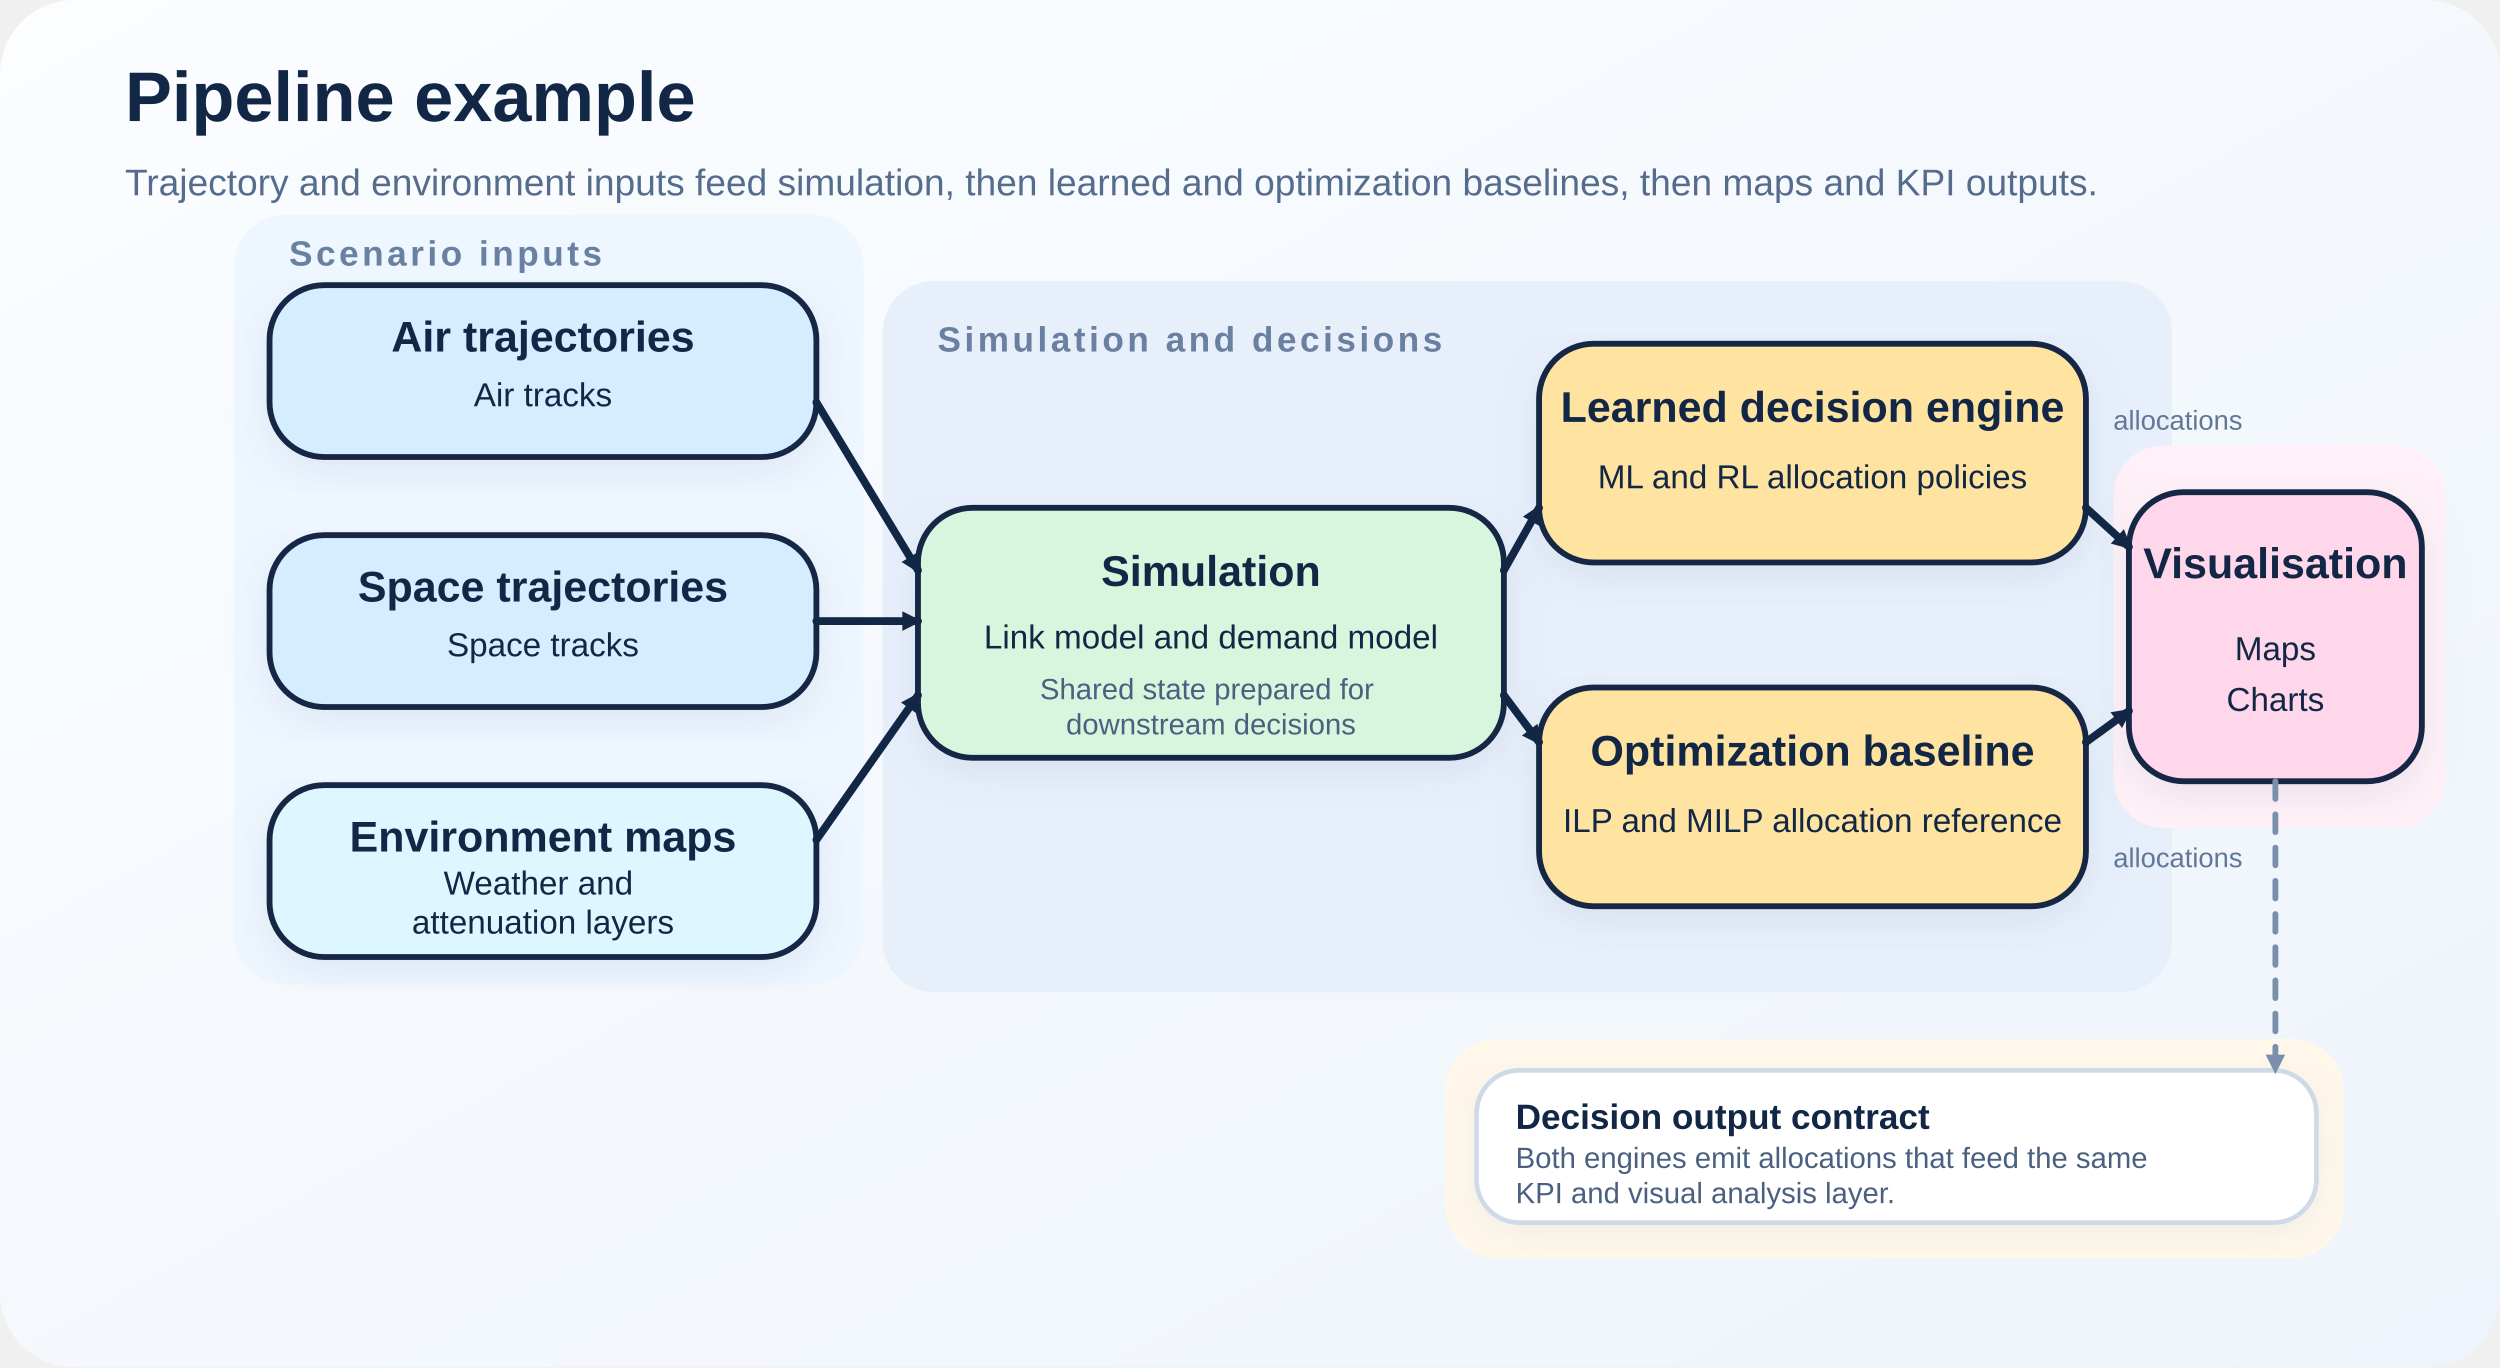
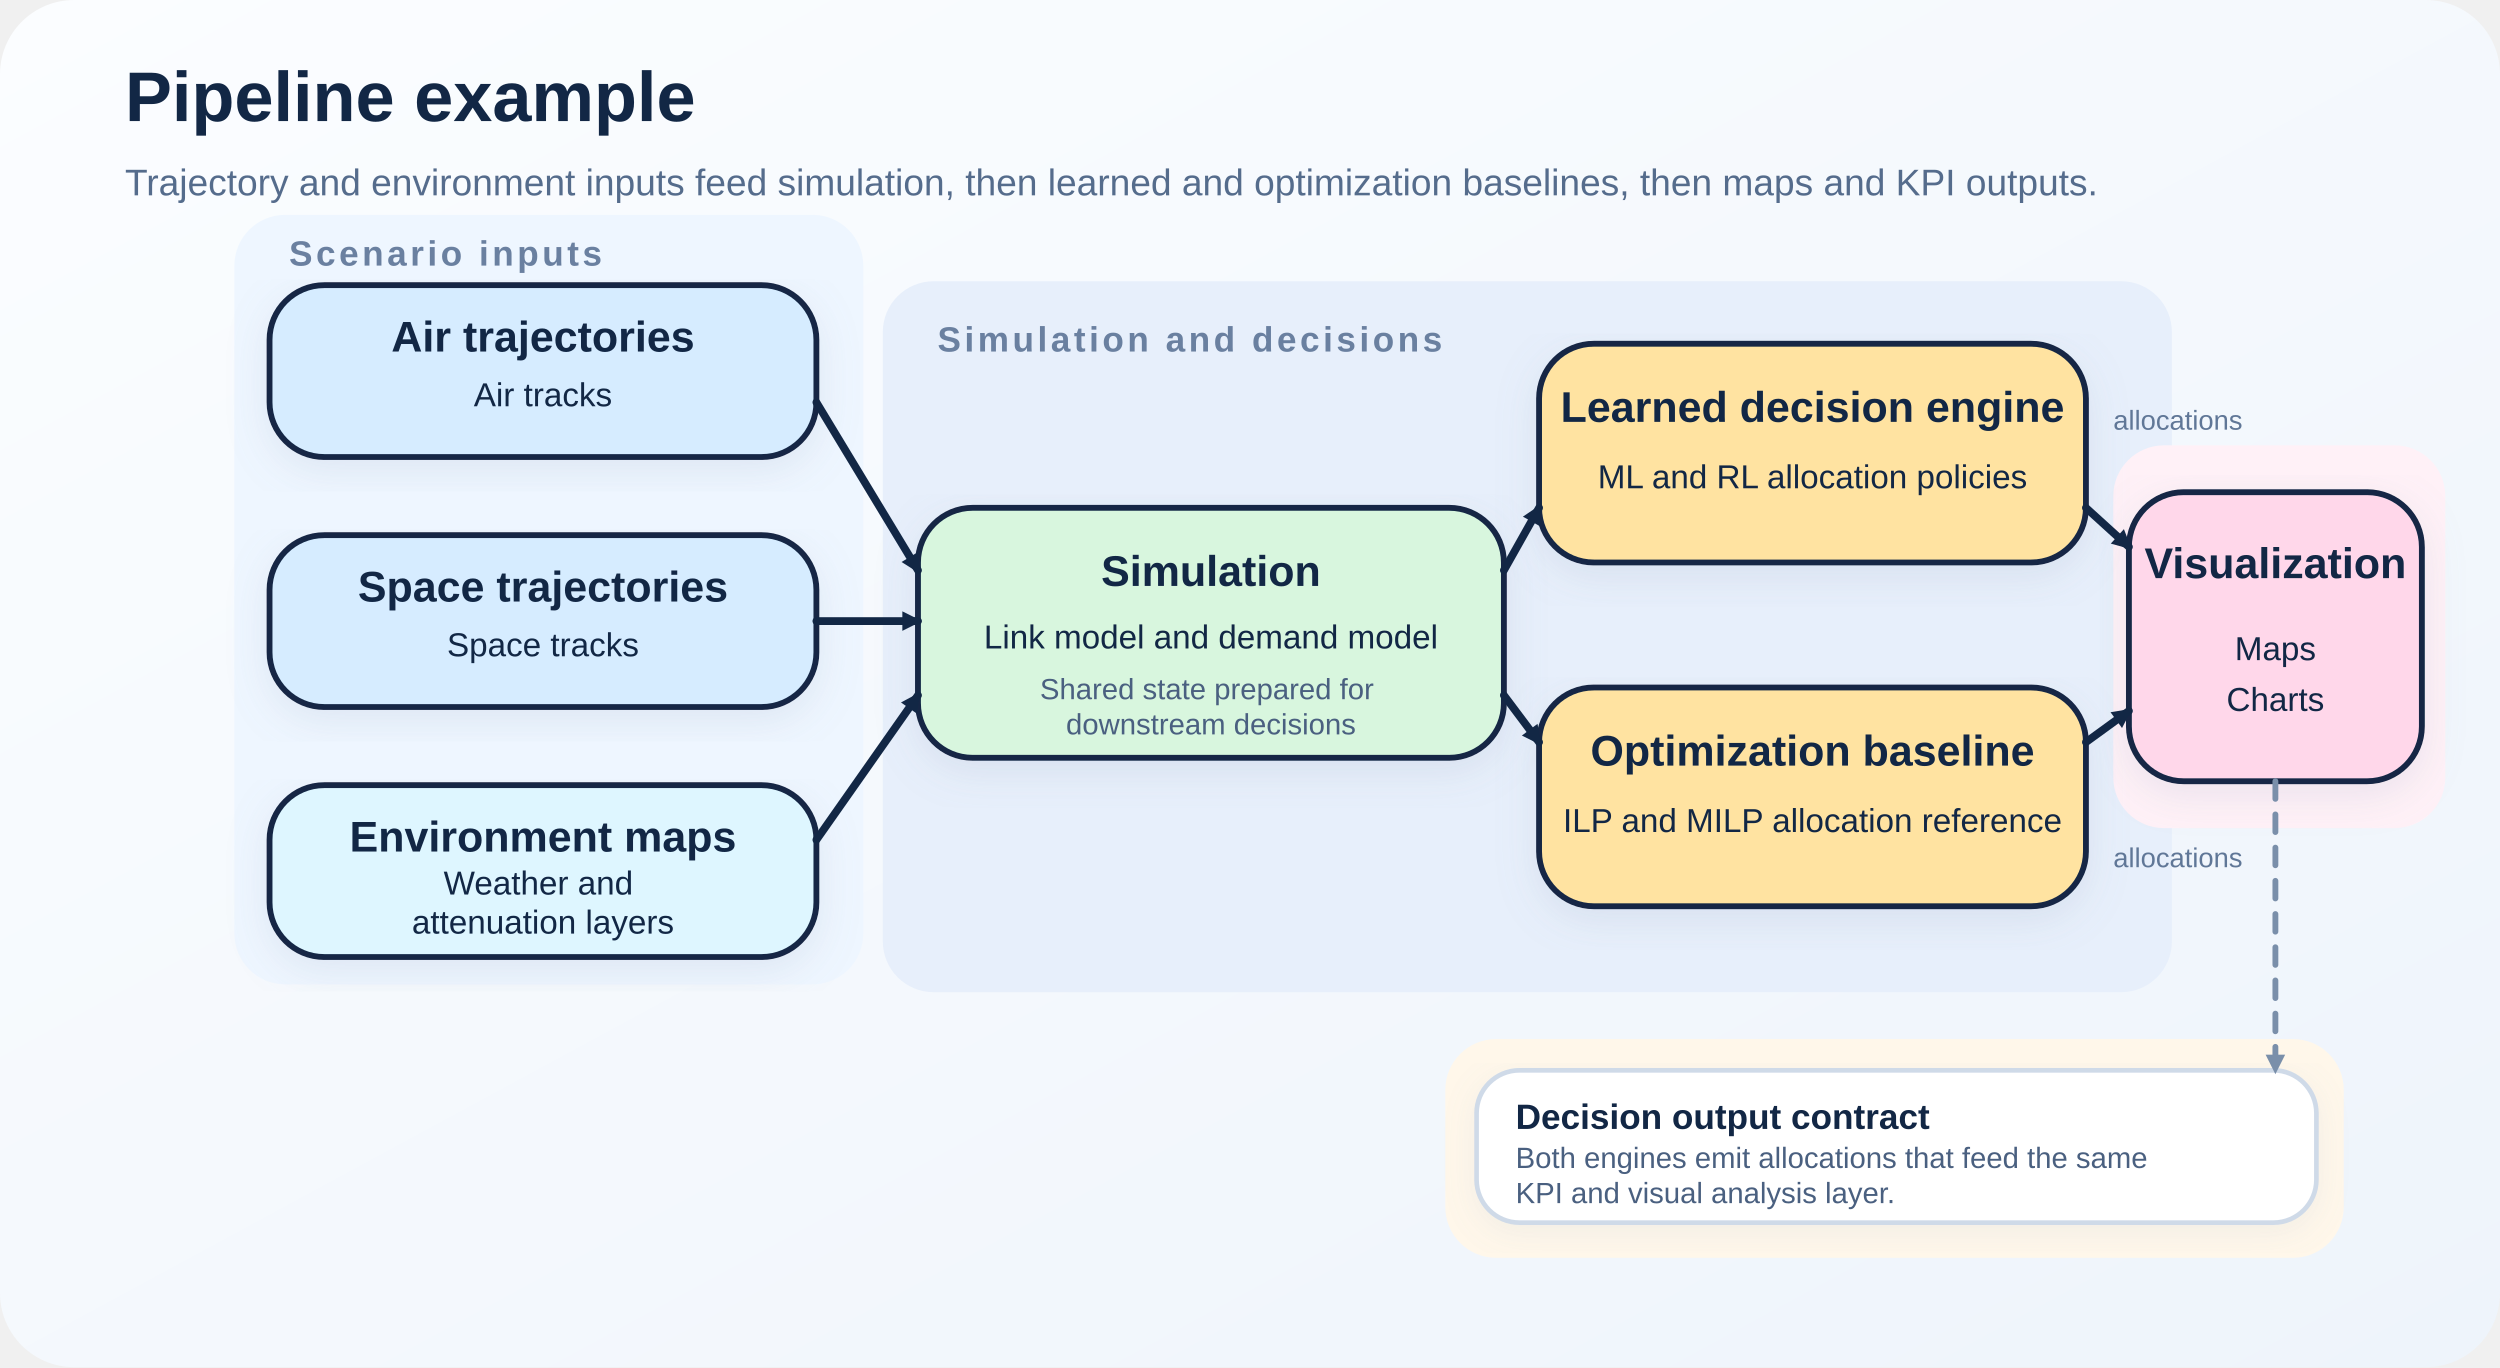
<svg xmlns="http://www.w3.org/2000/svg" width="1280" height="700" viewBox="0 0 1280 700" role="img" aria-labelledby="title desc">
  <defs>
    <style>
      text {
        font-family: Arial, Helvetica, sans-serif;
        fill: #122745;
      }
      .title {
        font-size: 36px;
        font-weight: 700;
      }
      .subtitle {
        font-size: 19px;
        fill: #556c8c;
      }
      .lane {
        font-size: 18px;
        font-weight: 700;
        letter-spacing: 0.1em;
        text-transform: uppercase;
        fill: #6a80a0;
      }
      .lane-rule {
        stroke: #d7e2ef;
        stroke-width: 2;
      }
      .card {
        stroke: #122745;
        stroke-width: 3;
        rx: 28;
        ry: 28;
        filter: url(#shadow);
      }
      .card-title {
        font-size: 22px;
        font-weight: 700;
      }
      .card-body {
        font-size: 17px;
      }
      .card-note {
        font-size: 15px;
        fill: #4a6080;
      }
      .label {
        font-size: 14px;
        fill: #607797;
      }
      .callout {
        stroke: #cfdae8;
        stroke-width: 2.4;
        rx: 22;
        ry: 22;
        filter: url(#shadow-soft);
      }
      .callout-title {
        font-size: 18px;
        font-weight: 700;
      }
      .callout-body {
        font-size: 15px;
        fill: #4a6080;
      }
      .arrow {
        stroke: #122745;
        stroke-width: 4;
        stroke-linecap: round;
      }
      .arrow-soft {
        stroke: #7a8faa;
        stroke-width: 3;
        stroke-linecap: round;
        stroke-dasharray: 9 8;
      }
    </style>
    <marker id="arrowhead-pipe" markerWidth="10" markerHeight="10" refX="8" refY="5" orient="auto" markerUnits="userSpaceOnUse">
      <path d="M 0 0 L 10 5 L 0 10 z" fill="#122745" />
    </marker>
    <marker id="arrowhead-pipe-soft" markerWidth="10" markerHeight="10" refX="8" refY="5" orient="auto" markerUnits="userSpaceOnUse">
      <path d="M 0 0 L 10 5 L 0 10 z" fill="#7a8faa" />
    </marker>
    <linearGradient id="pipe-bg" x1="0%" y1="0%" x2="100%" y2="100%">
      <stop offset="0%" stop-color="#fbfdff" />
      <stop offset="100%" stop-color="#eef4fb" />
    </linearGradient>
    <filter id="shadow" x="-10%" y="-10%" width="130%" height="130%">
      <feDropShadow dx="0" dy="6" stdDeviation="10" flood-color="#90a5c1" flood-opacity="0.18" />
    </filter>
    <filter id="shadow-soft" x="-10%" y="-10%" width="130%" height="130%">
      <feDropShadow dx="0" dy="4" stdDeviation="8" flood-color="#90a5c1" flood-opacity="0.12" />
    </filter>
  </defs>
  <rect width="1280" height="700" fill="url(#pipe-bg)" rx="38" ry="38" />
  <rect x="120" y="110" width="322" height="394" fill="#eef6ff" rx="26" ry="26" />
  <rect x="452" y="144" width="660" height="364" fill="#e7effb" rx="26" ry="26" />
  <rect x="1082" y="228" width="170" height="196" fill="#fff1f7" rx="26" ry="26" />
  <rect x="740" y="532" width="460" height="112" fill="#fff7ea" rx="26" ry="26" />
  <g transform="translate(64,62)">
    <text class="title" x="0" y="0">Pipeline example</text>
    <text class="subtitle" x="0" y="38">Trajectory and environment inputs feed simulation, then learned and optimization baselines, then maps and KPI outputs.</text>
  </g>
  <text class="lane" x="148" y="136">Scenario inputs</text>
  <text class="lane" x="480" y="180">Simulation and decisions</text>
  <text class="lane" x="768" y="566">Analysis outputs</text>
  <g transform="translate(138,146)">
    <rect class="card" width="280" height="88" fill="#d6ecff" />
    <text class="card-title" x="140" y="34" text-anchor="middle">Air trajectories</text>
    <text class="card-body" x="140" y="62" text-anchor="middle">Air tracks</text>
  </g>
  <g transform="translate(138,274)">
    <rect class="card" width="280" height="88" fill="#d6ecff" />
    <text class="card-title" x="140" y="34" text-anchor="middle">Space trajectories</text>
    <text class="card-body" x="140" y="62" text-anchor="middle">Space tracks</text>
  </g>
  <g transform="translate(138,402)">
    <rect class="card" width="280" height="88" fill="#def6ff" />
    <text class="card-title" x="140" y="34" text-anchor="middle">Environment maps</text>
    <text class="card-body" x="140" y="56" text-anchor="middle">
      <tspan x="140" dy="0">Weather and</tspan>
      <tspan x="140" dy="20">attenuation layers</tspan>
    </text>
  </g>
  <g transform="translate(470,260)">
    <rect class="card" width="300" height="128" fill="#d8f6de" />
    <text class="card-title" x="150" y="40" text-anchor="middle">Simulation</text>
    <text class="card-body" x="150" y="72" text-anchor="middle">Link model and demand model</text>
    <text class="card-note" x="150" y="98" text-anchor="middle">
      <tspan x="150" dy="0">Shared state prepared for</tspan>
      <tspan x="150" dy="18">downstream decisions</tspan>
    </text>
  </g>
  <g transform="translate(788,176)">
    <rect class="card" width="280" height="112" fill="#ffe3a1" />
    <text class="card-title" x="140" y="40" text-anchor="middle">Learned decision engine</text>
    <text class="card-body" x="140" y="74" text-anchor="middle">ML and RL allocation policies</text>
  </g>
  <g transform="translate(788,352)">
    <rect class="card" width="280" height="112" fill="#ffe3a1" />
    <text class="card-title" x="140" y="40" text-anchor="middle">Optimization baseline</text>
    <text class="card-body" x="140" y="74" text-anchor="middle">ILP and MILP allocation reference</text>
  </g>
  <g transform="translate(1090,252)">
    <rect class="card" width="150" height="148" fill="#ffd7ea" />
-     <text class="card-title" x="75" y="44" text-anchor="middle">Visualisation</text>
+     <text class="card-title" x="75" y="44" text-anchor="middle">Visualization</text>
    <text class="card-body" x="75" y="86" text-anchor="middle">Maps</text>
    <text class="card-body" x="75" y="112" text-anchor="middle">Charts</text>
  </g>
  <g transform="translate(756,548)">
    <rect class="callout" width="430" height="78" fill="#ffffff" />
    <text class="callout-title" x="20" y="30">Decision output contract</text>
    <text class="callout-body" x="20" y="50">
      <tspan x="20" dy="0">Both engines emit allocations that feed the same</tspan>
      <tspan x="20" dy="18">KPI and visual analysis layer.</tspan>
    </text>
  </g>
  <line class="arrow" x1="418" y1="206" x2="470" y2="292" marker-end="url(#arrowhead-pipe)" />
  <line class="arrow" x1="418" y1="318" x2="470" y2="318" marker-end="url(#arrowhead-pipe)" />
  <line class="arrow" x1="418" y1="430" x2="470" y2="356" marker-end="url(#arrowhead-pipe)" />
  <line class="arrow" x1="770" y1="292" x2="788" y2="260" marker-end="url(#arrowhead-pipe)" />
  <line class="arrow" x1="770" y1="356" x2="788" y2="380" marker-end="url(#arrowhead-pipe)" />
  <line class="arrow" x1="1068" y1="260" x2="1090" y2="280" marker-end="url(#arrowhead-pipe)" />
  <line class="arrow" x1="1068" y1="380" x2="1090" y2="364" marker-end="url(#arrowhead-pipe)" />
  <text class="label" x="1082" y="220">allocations</text>
  <text class="label" x="1082" y="444">allocations</text>
  <line class="arrow-soft" x1="1165" y1="400" x2="1165" y2="548" marker-end="url(#arrowhead-pipe-soft)" />
</svg>
